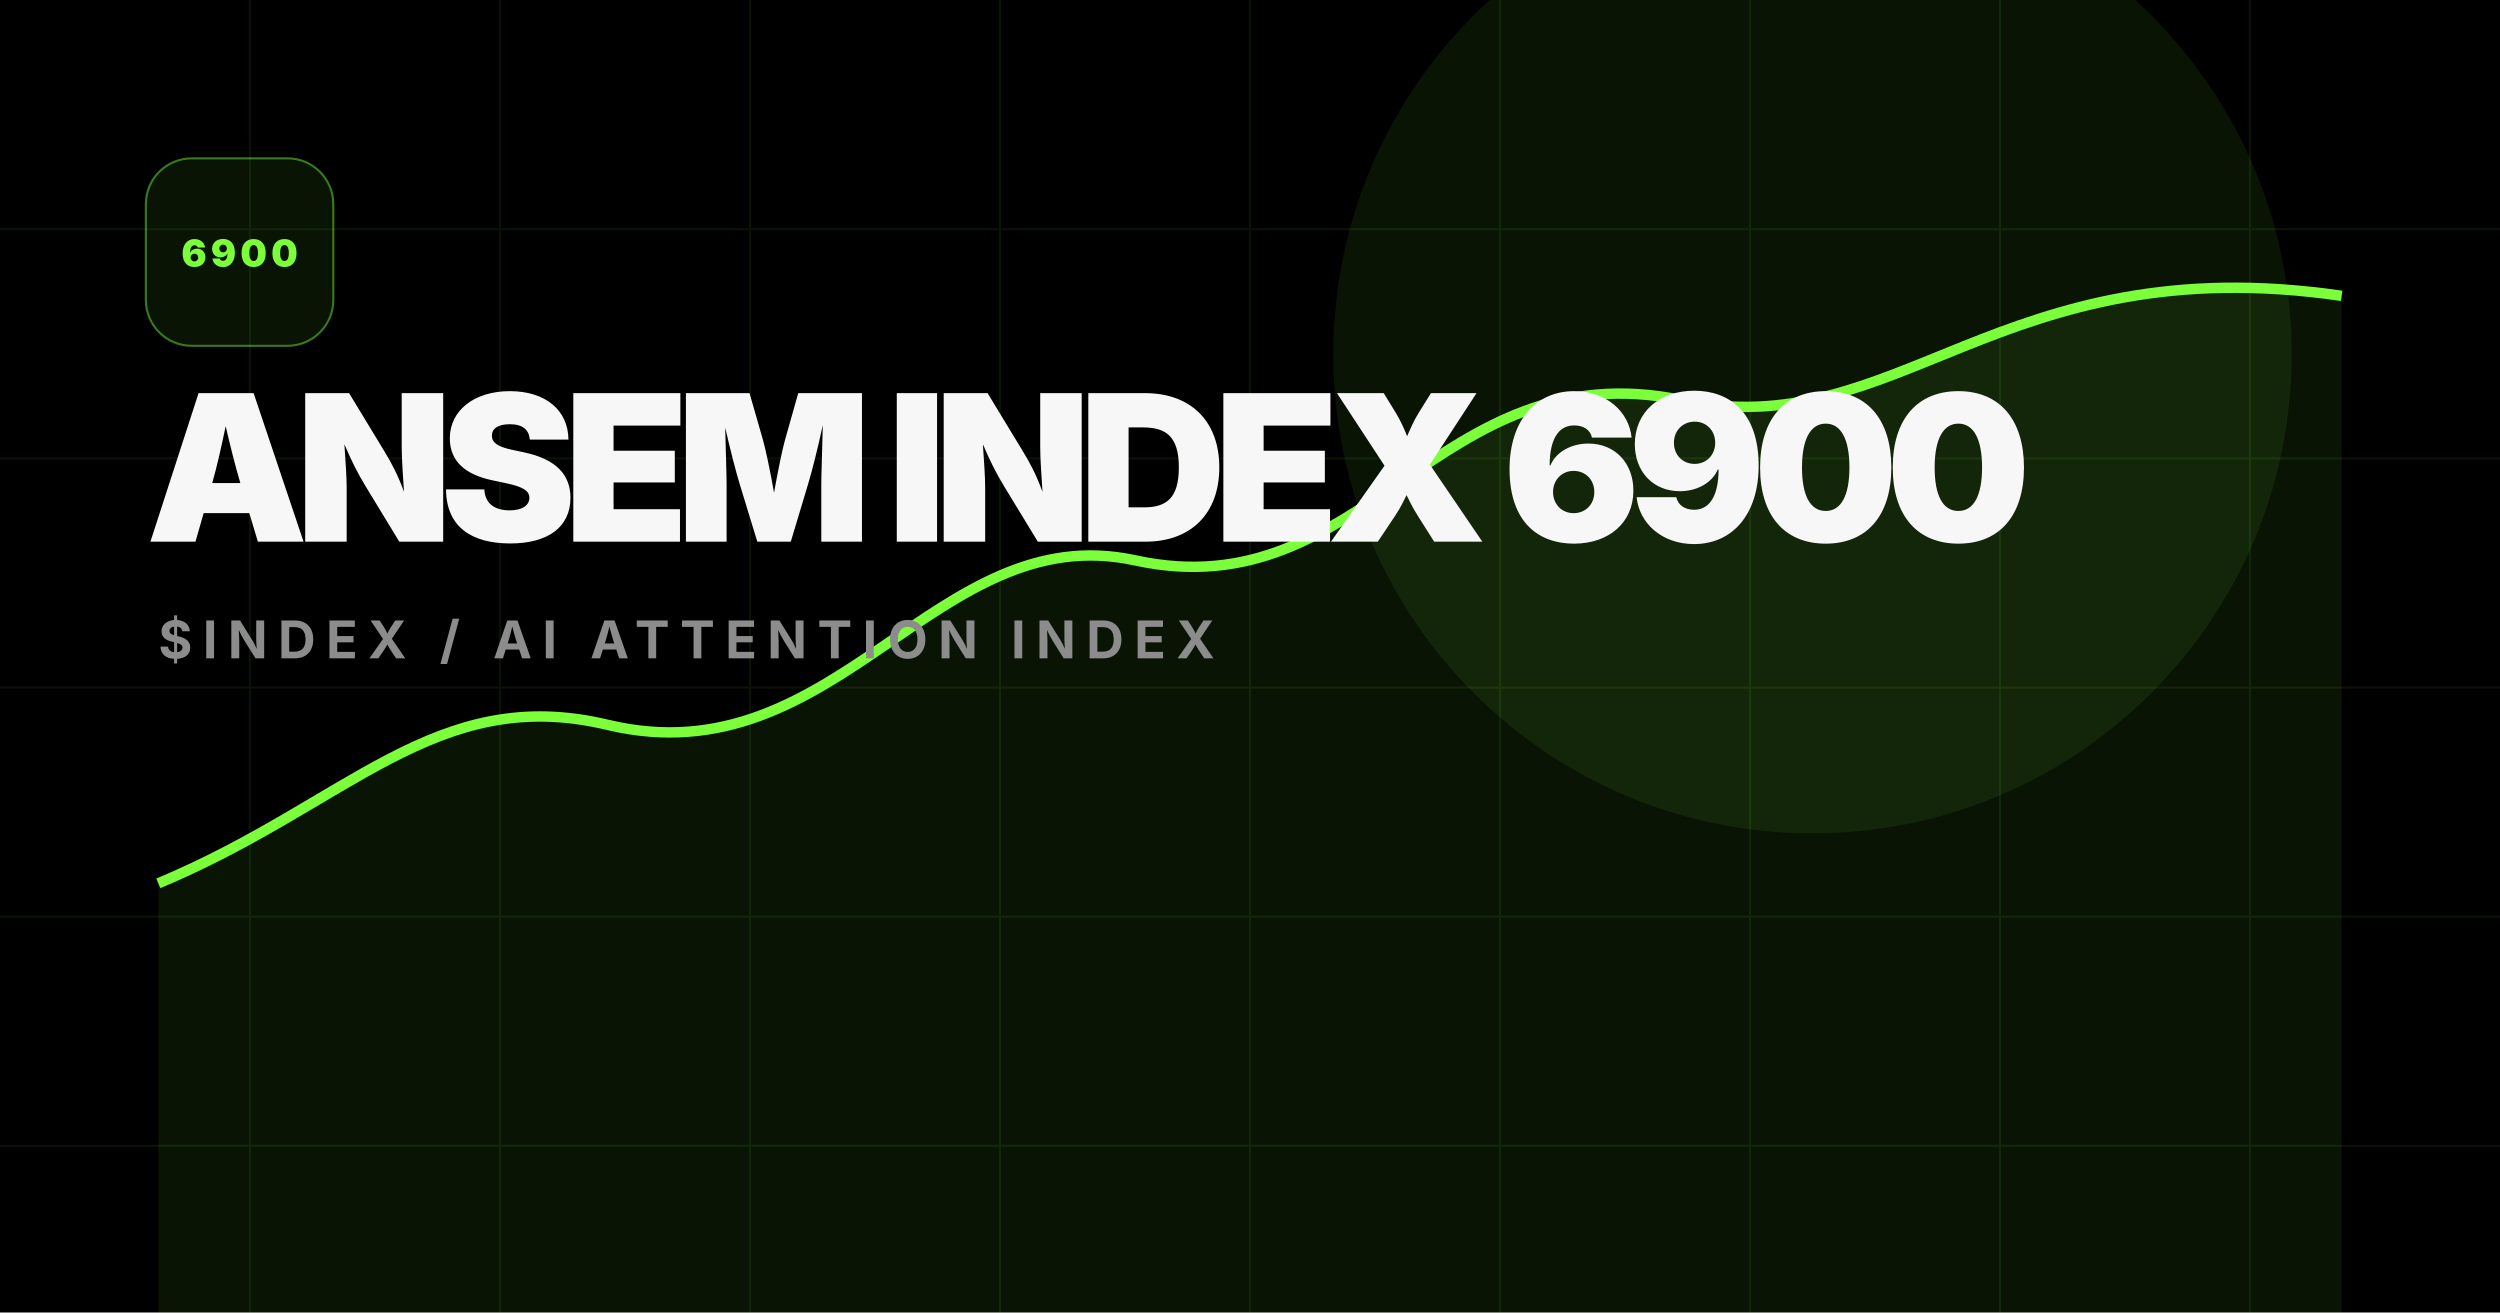
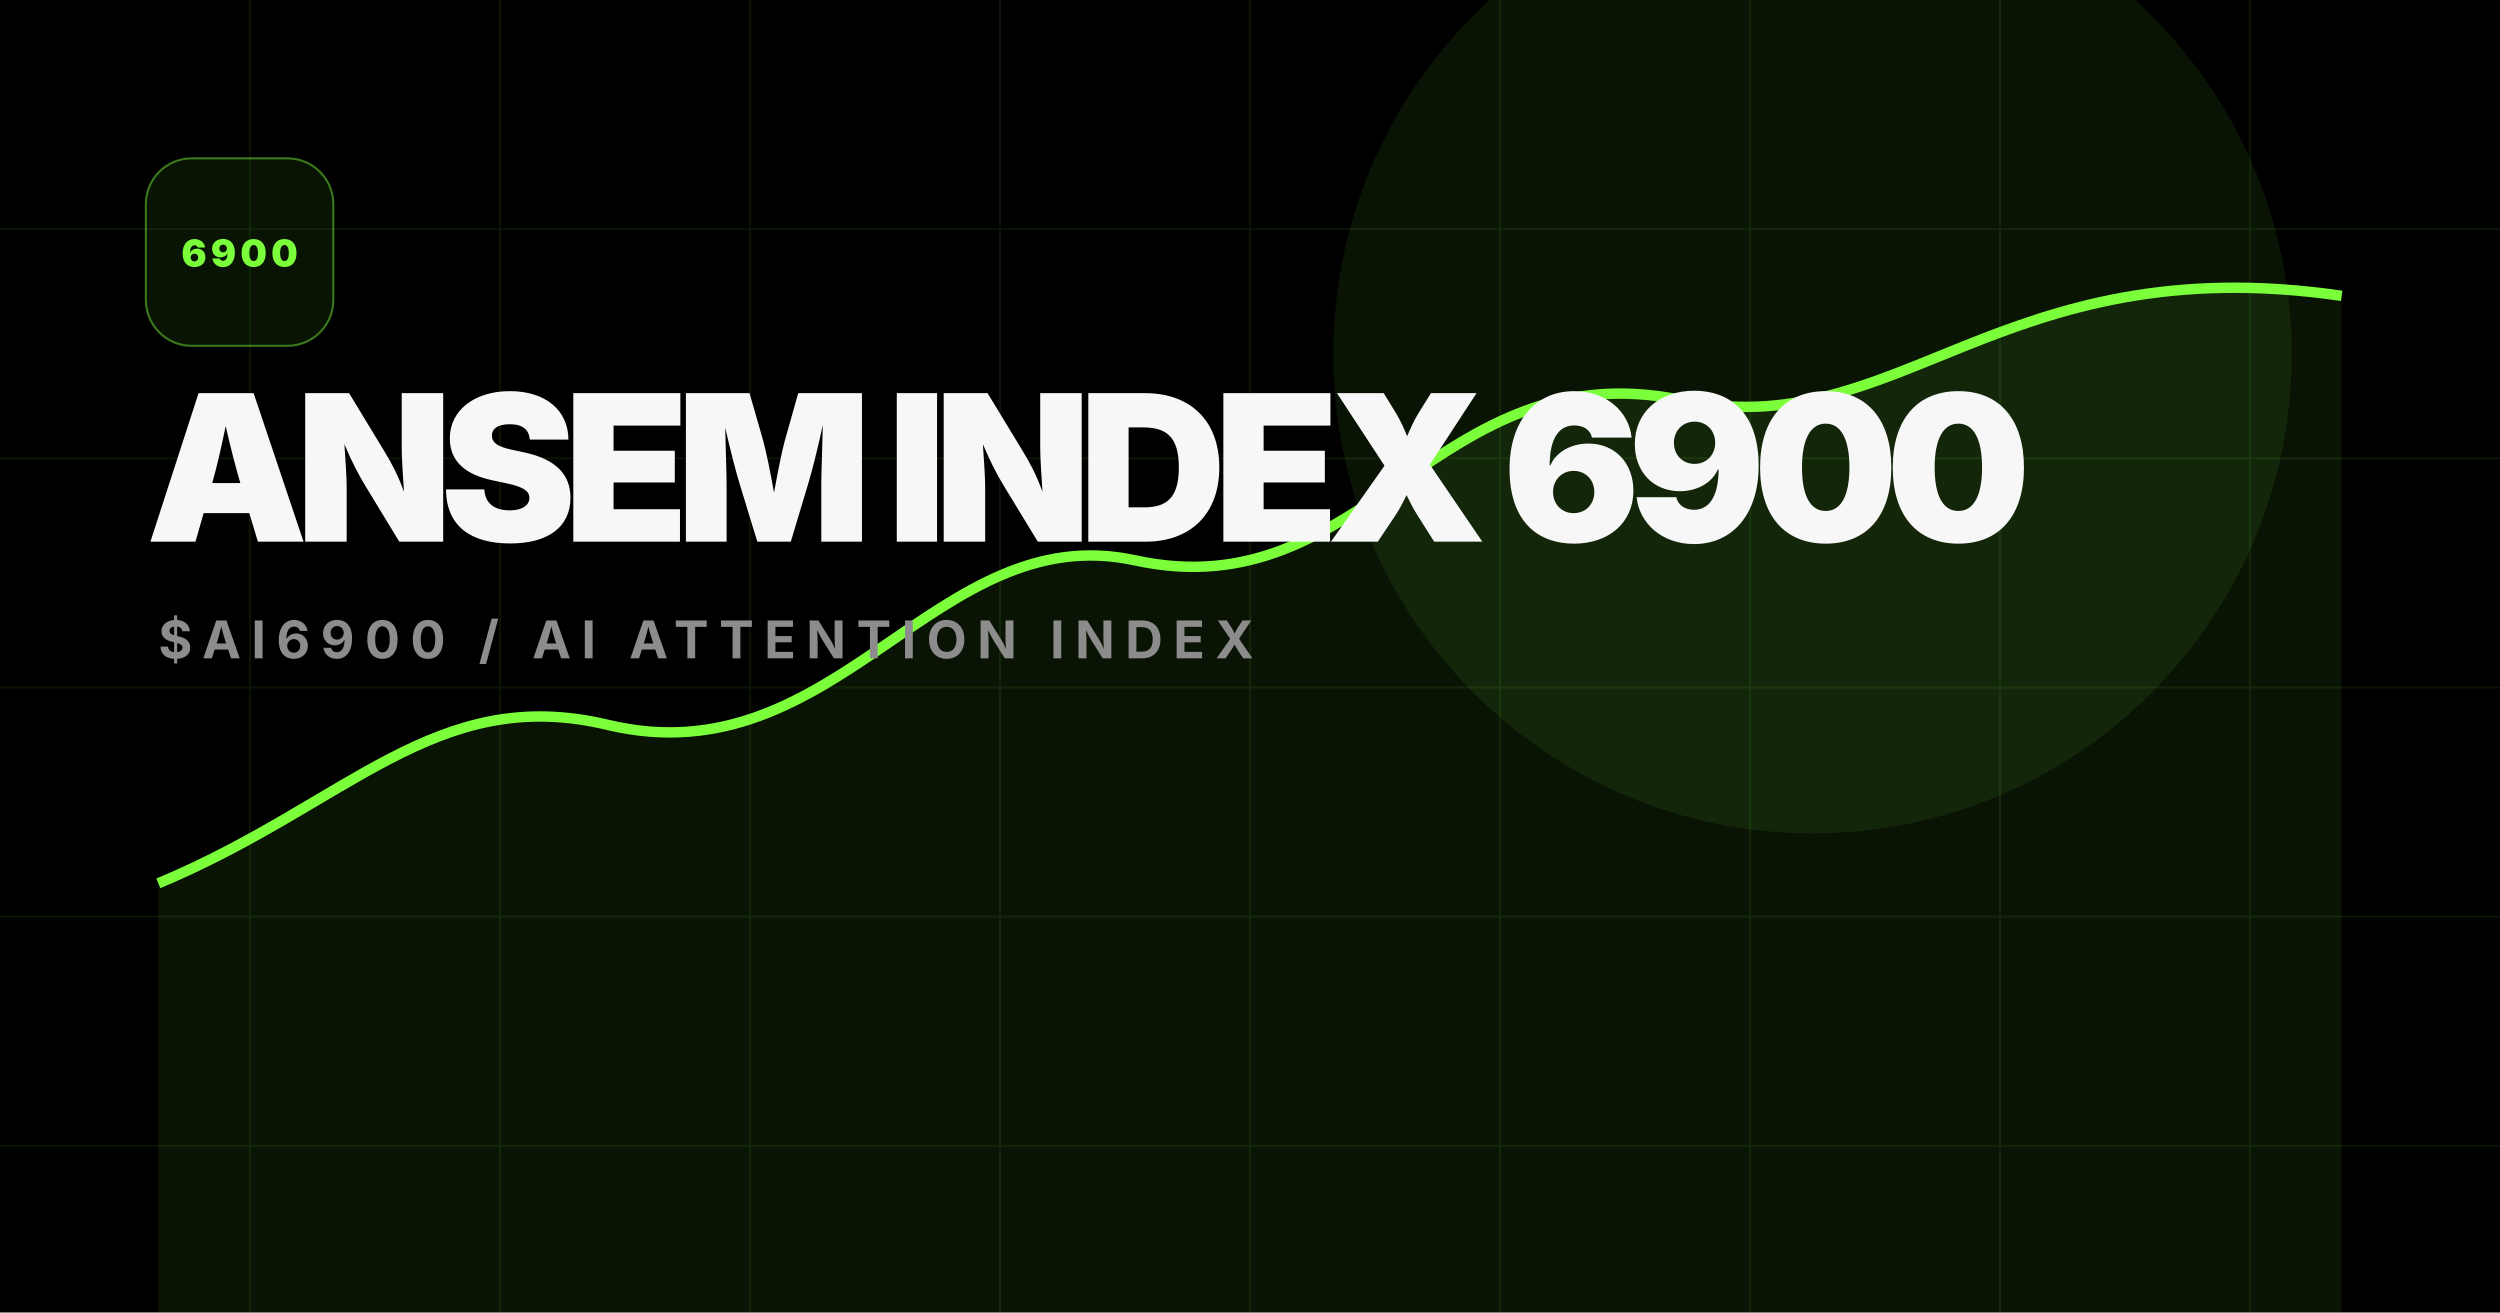
<svg xmlns="http://www.w3.org/2000/svg" width="1200" height="630" viewBox="0 0 1200 630">
  <rect width="1200" height="630" fill="#000000" />
  <path d="M0 110h1200M0 220h1200M0 330h1200M0 440h1200M0 550h1200M120 0v630M240 0v630M360 0v630M480 0v630M600 0v630M720 0v630M840 0v630M960 0v630M1080 0v630" stroke="#7CFF3B" stroke-opacity=".08" />
  <circle cx="870" cy="170" r="230" fill="#7CFF3B" opacity=".08" />
  <path d="M76 424C167 386 209 328 292 348C402 374 449 248 545 269C656 293 689 168 807 192C911 214 959 118 1124 142" fill="none" stroke="#7CFF3B" stroke-width="5" />
  <path d="M76 424C167 386 209 328 292 348C402 374 449 248 545 269C656 293 689 168 807 192C911 214 959 118 1124 142V630H76Z" fill="#7CFF3B" opacity=".08" />
  <rect x="70" y="76" width="90" height="90" rx="22" fill="#7CFF3B" fill-opacity=".08" stroke="#7CFF3B" stroke-opacity=".45" />
  <text x="115" y="128" text-anchor="middle" fill="#7CFF3B" font-family="Inter, Arial, sans-serif" font-size="18" font-weight="900" letter-spacing="2">6900</text>
  <text x="70" y="260" fill="#F7F7F7" font-family="Inter, Arial, sans-serif" font-size="98" font-weight="900" letter-spacing="-6">ANSEM INDEX 6900</text>
-   <text x="76" y="316" fill="#8C8C8C" font-family="Inter, Arial, sans-serif" font-size="25" font-weight="700" letter-spacing="5">$INDEX / AI ATTENTION INDEX</text>
+   <text x="76" y="316" fill="#8C8C8C" font-family="Inter, Arial, sans-serif" font-size="25" font-weight="700" letter-spacing="5">$AI6900 / AI ATTENTION INDEX</text>
</svg>
